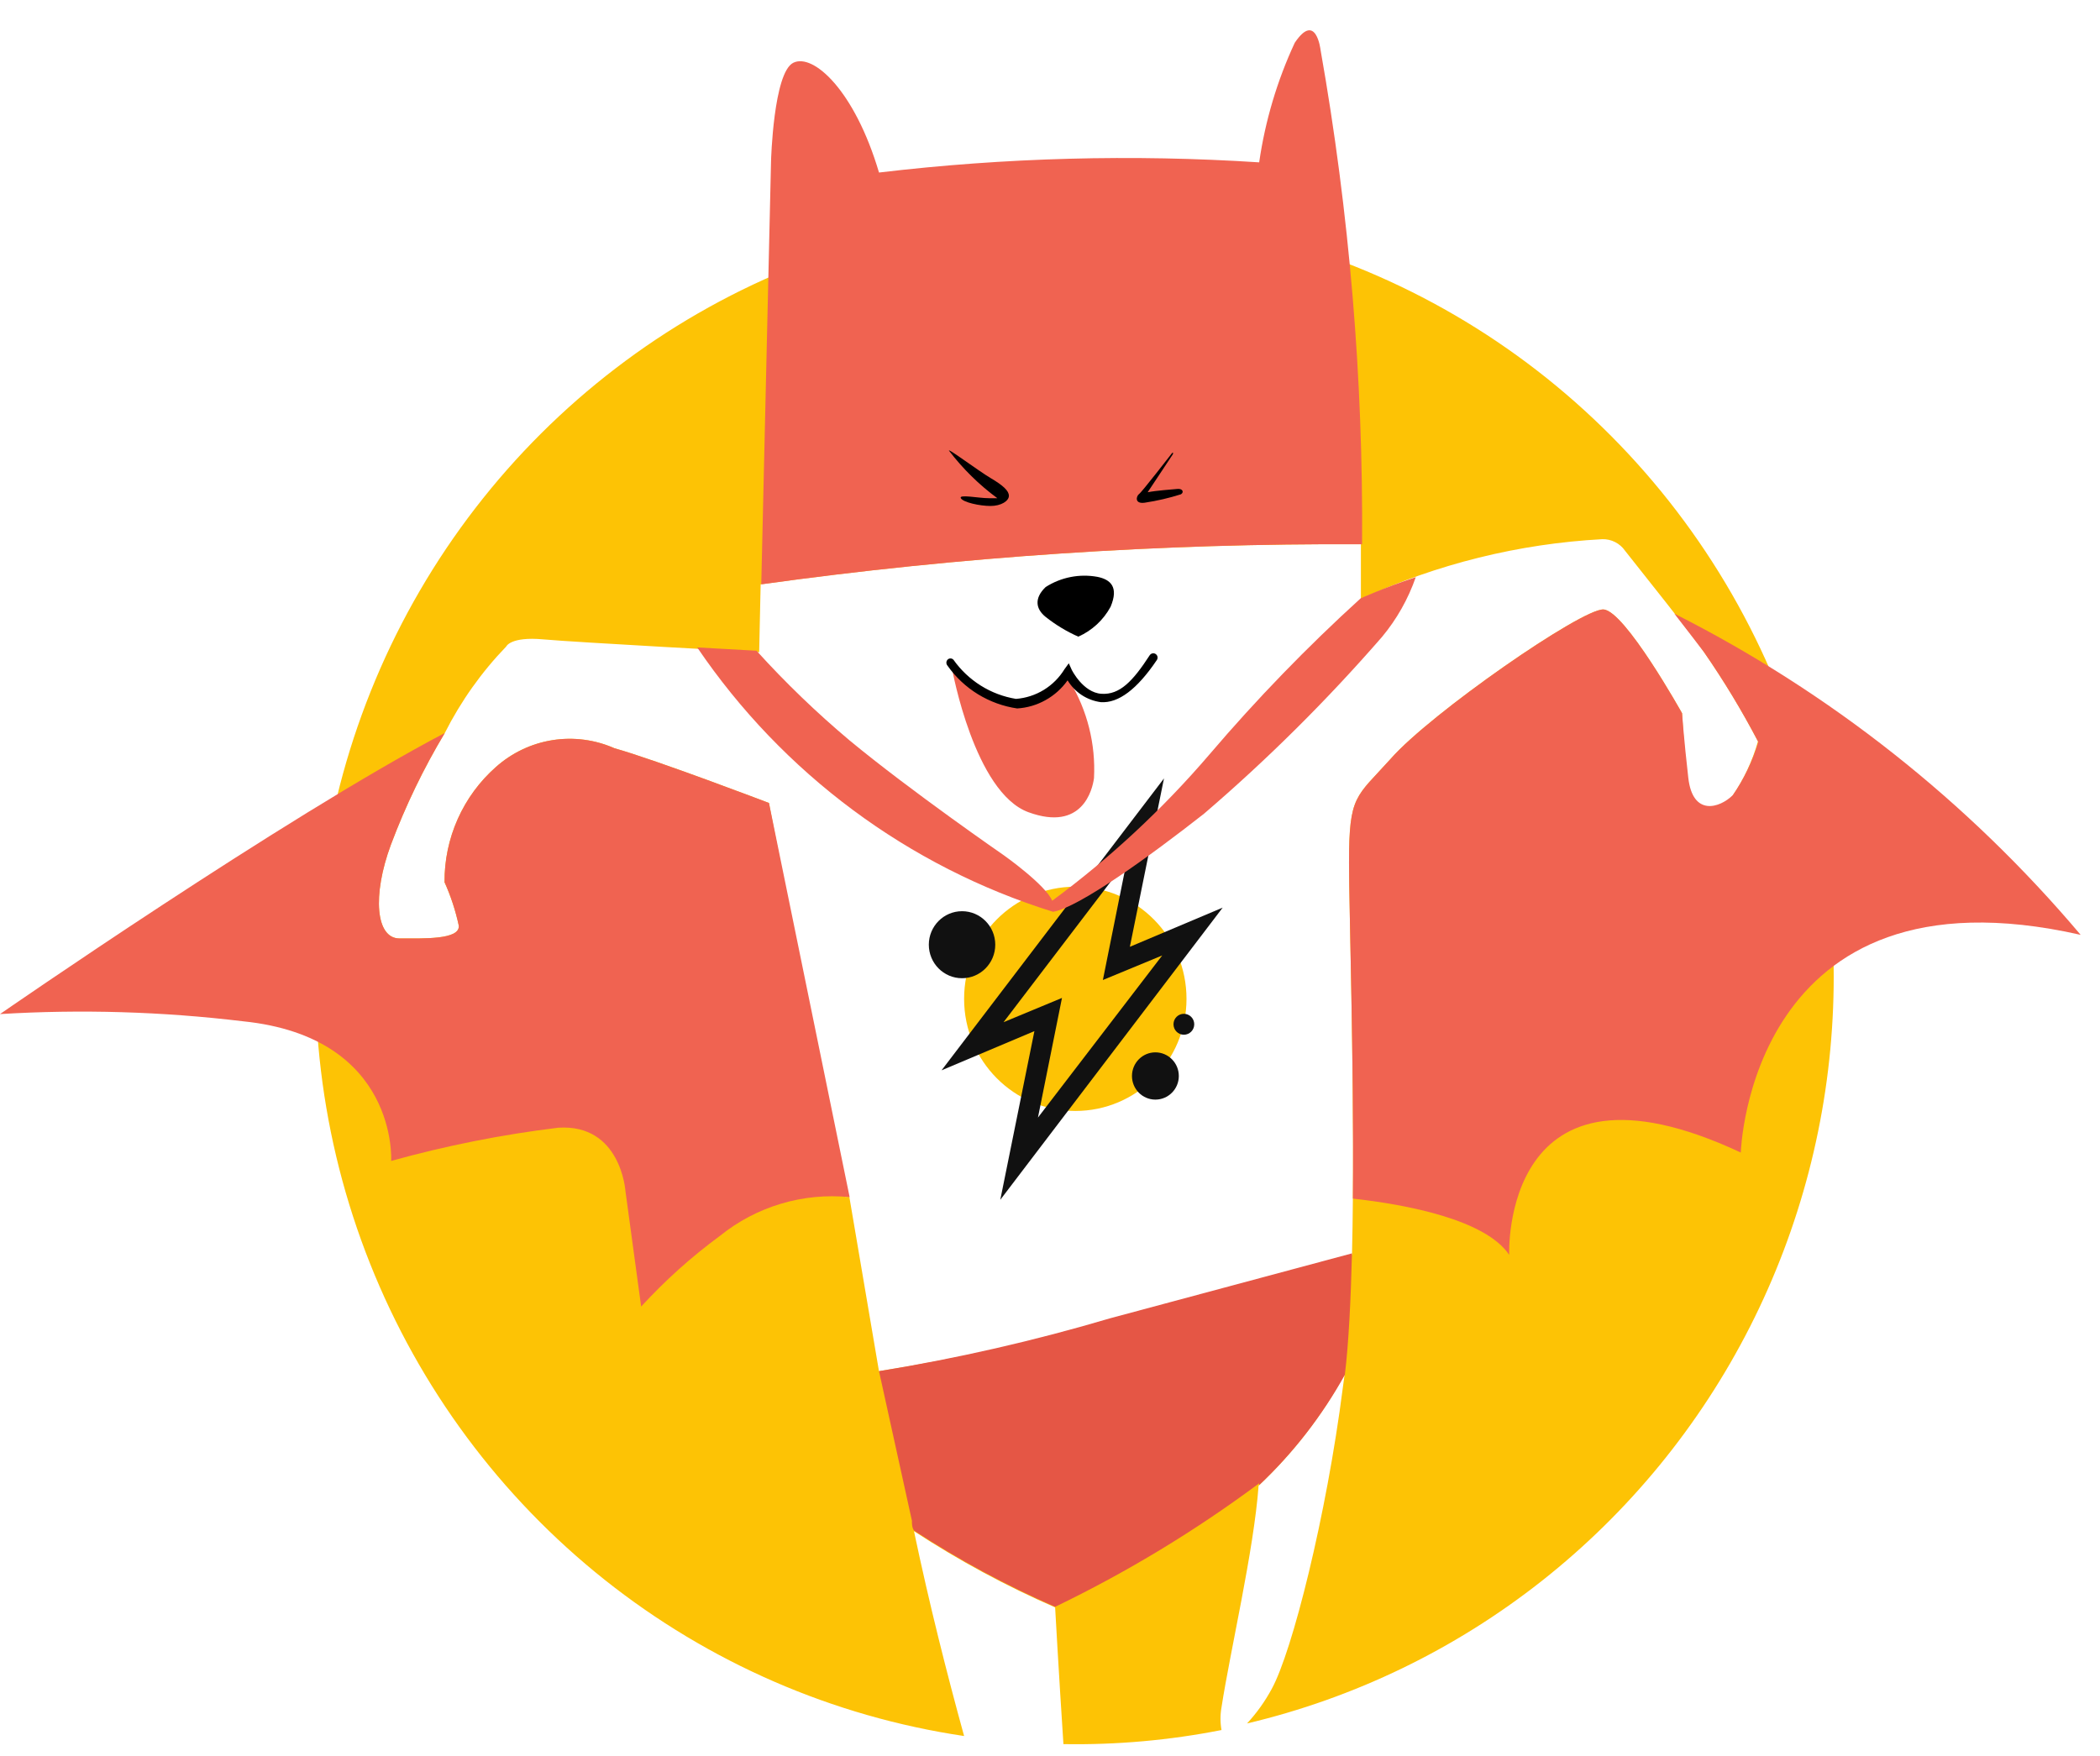
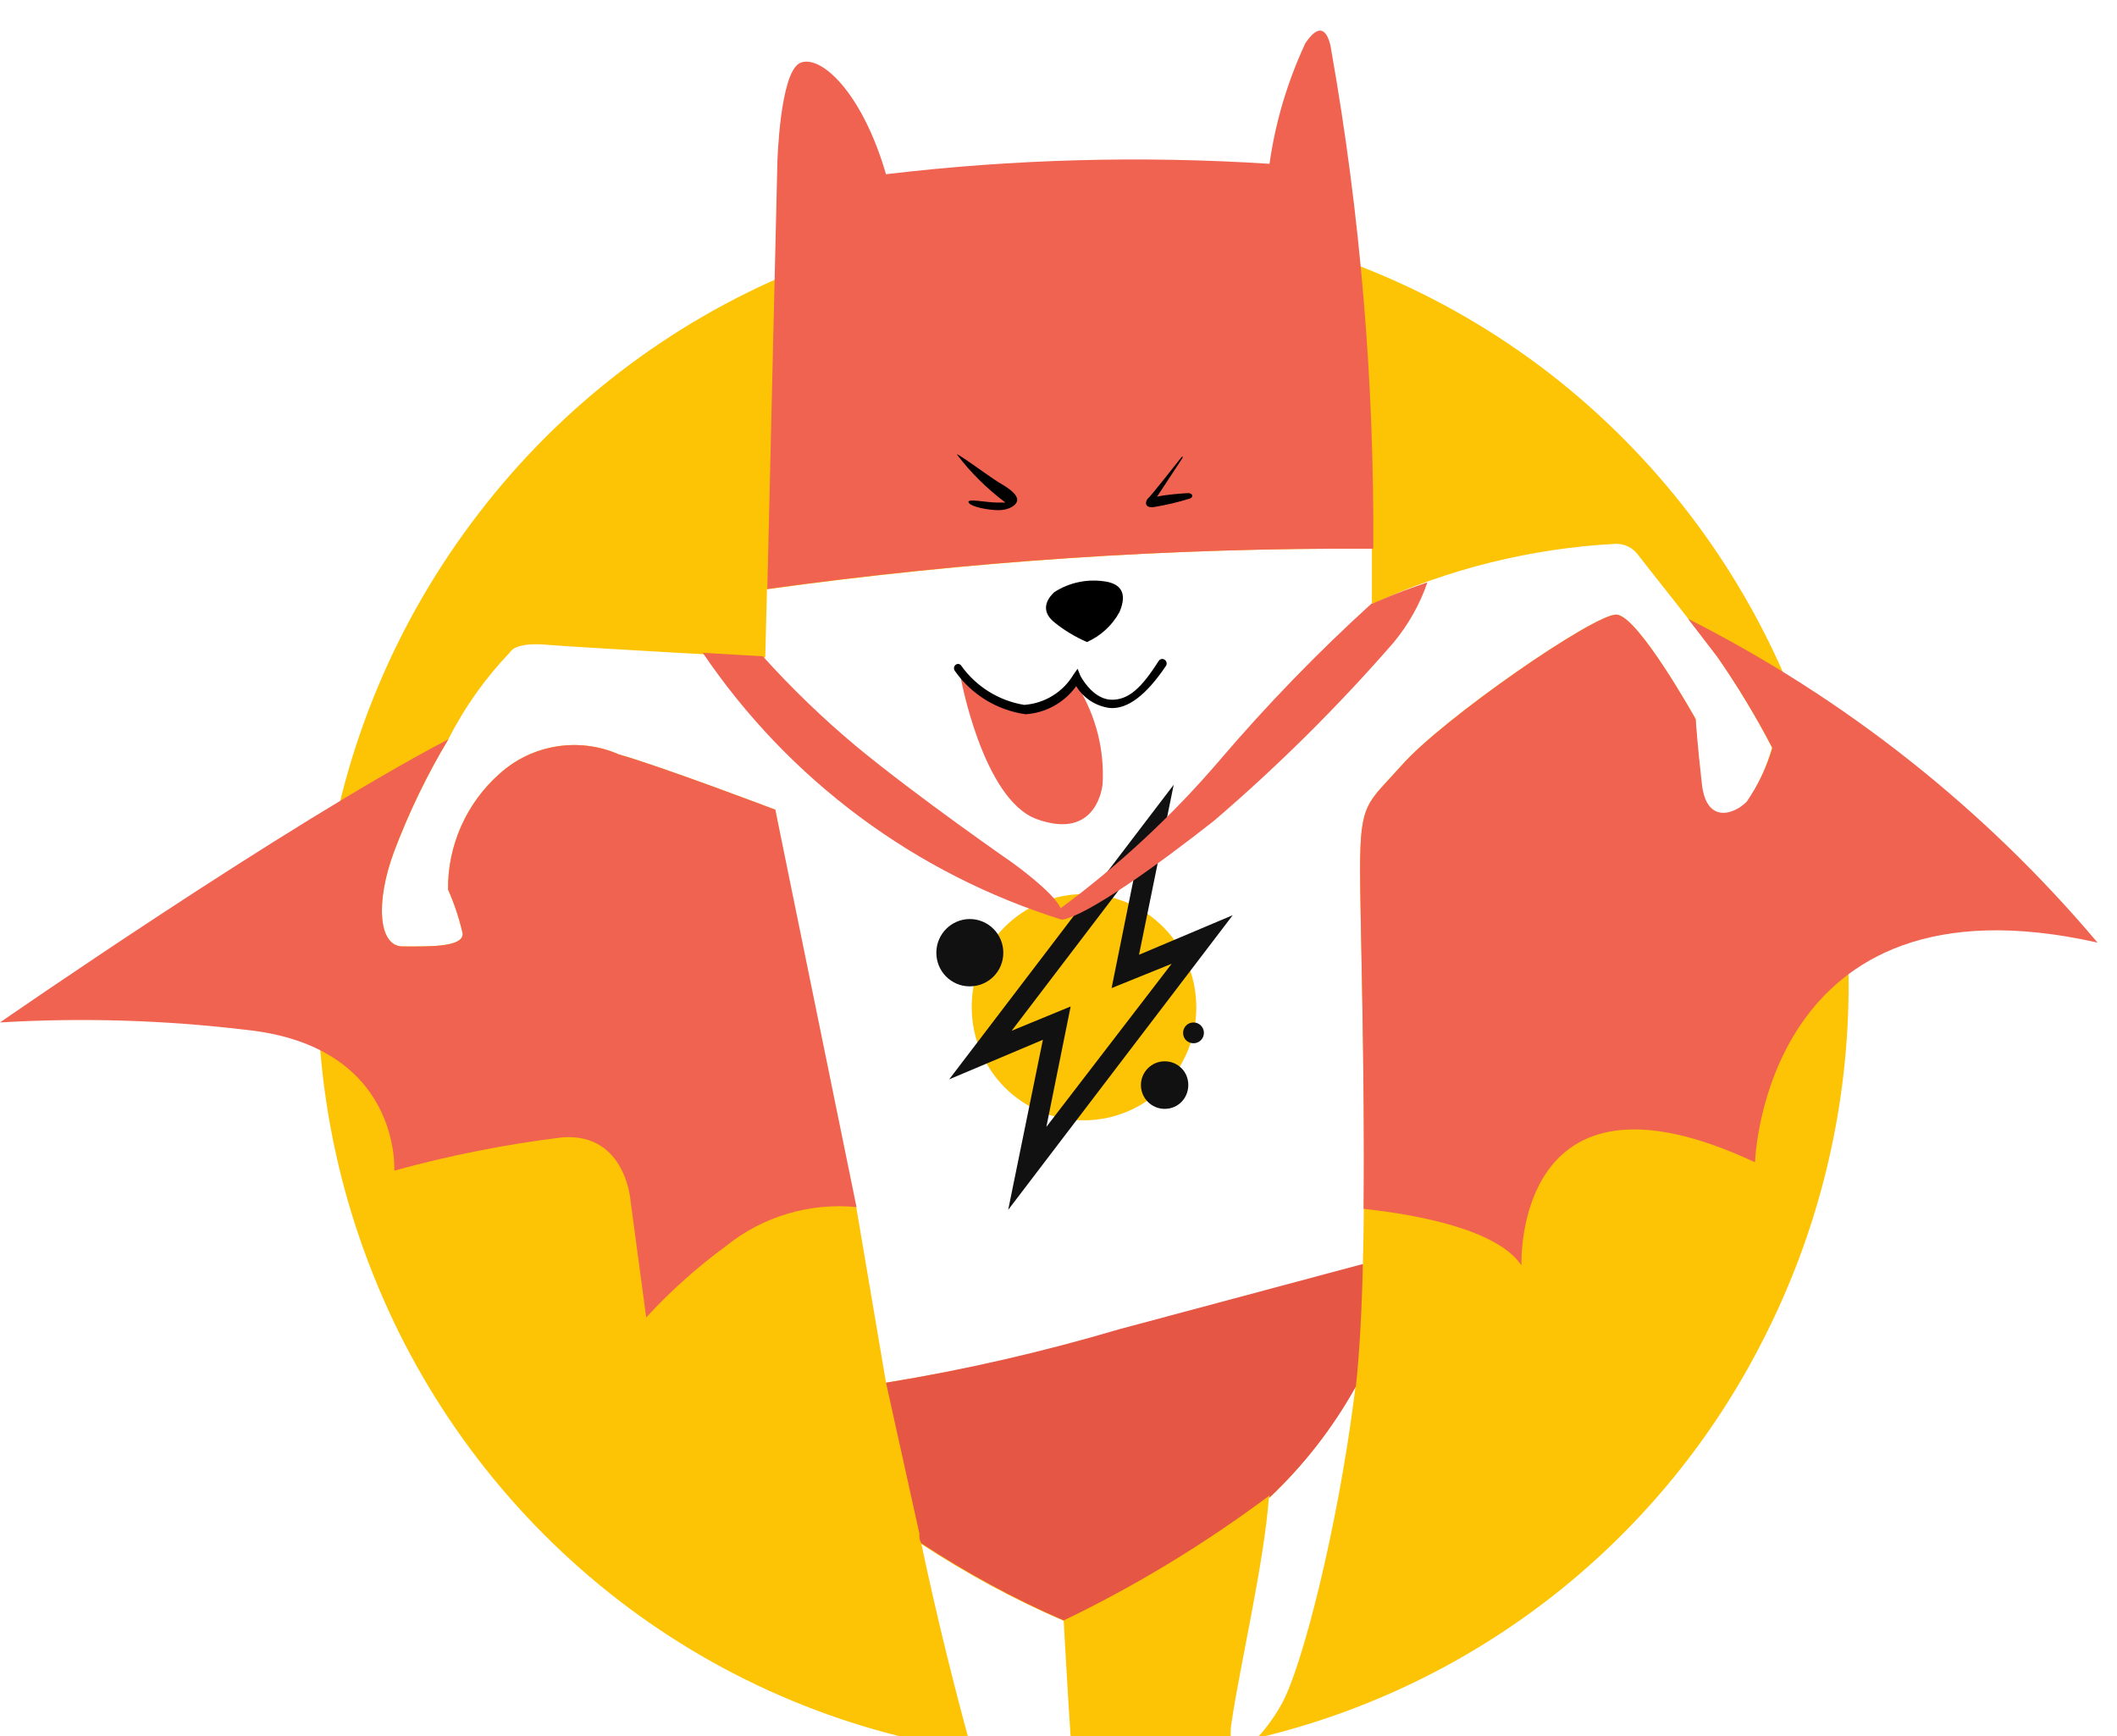
- <svg xmlns="http://www.w3.org/2000/svg" width="61" height="51" viewBox="0 0 61 51" fill="none">
-   <path d="M51.582 19.854C50.097 16.265 47.705 13.131 44.646 10.765C41.586 8.399 37.965 6.883 34.143 6.368C30.321 5.853 26.433 6.357 22.865 7.831C19.297 9.304 16.174 11.695 13.807 14.765C11.44 17.835 9.912 21.478 9.376 25.329C8.84 29.18 9.313 33.106 10.75 36.715C12.186 40.324 14.535 43.491 17.562 45.899C20.59 48.307 24.19 49.873 28.005 50.44C27.505 48.624 26.997 46.617 26.549 44.488C27.852 45.34 29.224 46.082 30.649 46.703C30.649 46.703 30.753 48.58 30.89 50.675C32.431 50.701 33.97 50.564 35.482 50.266C35.443 50.048 35.443 49.824 35.482 49.606C35.732 47.981 36.421 45.053 36.559 43.167C37.552 42.23 38.395 41.142 39.057 39.943L39.005 40.326C38.531 44.027 37.541 47.981 36.938 49.076C36.742 49.438 36.502 49.774 36.223 50.075C39.341 49.337 42.263 47.924 44.785 45.934C47.308 43.943 49.372 41.423 50.833 38.548C52.294 35.673 53.118 32.512 53.247 29.284C53.377 26.056 52.808 22.838 51.582 19.854ZM50.316 23.147C49.937 23.521 49.153 23.773 49.023 22.643C48.894 21.514 48.86 20.723 48.86 20.723C48.86 20.723 47.197 17.742 46.577 17.708C45.957 17.673 41.555 20.723 40.392 22.052C39.384 23.173 39.186 23.095 39.186 25.067C39.186 26.553 39.376 32.167 39.272 36.459L32.251 38.345C30.045 38.983 27.801 39.483 25.532 39.839L24.671 34.773H24.55L22.336 23.33C22.336 23.33 19.054 22.078 17.848 21.74C17.282 21.49 16.657 21.408 16.046 21.505C15.436 21.602 14.865 21.874 14.403 22.287C13.931 22.704 13.553 23.218 13.296 23.796C13.039 24.373 12.908 24.999 12.912 25.632C13.095 26.036 13.233 26.459 13.326 26.892C13.369 27.309 12.292 27.266 11.603 27.266C10.914 27.266 10.81 26.015 11.353 24.546C11.777 23.417 12.301 22.329 12.921 21.296C13.387 20.374 13.988 19.527 14.704 18.785C14.704 18.785 14.825 18.49 15.781 18.577C16.737 18.664 22.052 18.95 22.052 18.95L22.095 16.978C27.872 16.173 33.699 15.784 39.531 15.813C39.531 16.344 39.531 16.874 39.531 17.404C41.739 16.387 44.118 15.797 46.542 15.666C46.672 15.662 46.801 15.692 46.917 15.751C47.032 15.81 47.132 15.897 47.206 16.005C47.499 16.378 49.282 18.611 49.489 18.933C50.068 19.768 50.594 20.638 51.065 21.54C50.904 22.11 50.651 22.651 50.316 23.139V23.147Z" fill="#FDC305" />
-   <path d="M48.636 17.829C49.041 18.351 49.394 18.811 49.498 18.95C50.077 19.785 50.603 20.656 51.074 21.557C50.91 22.109 50.66 22.631 50.333 23.104C49.954 23.477 49.17 23.729 49.041 22.6C48.912 21.47 48.86 20.723 48.86 20.723C48.86 20.723 47.198 17.742 46.578 17.708C45.957 17.673 41.555 20.723 40.392 22.052C39.385 23.173 39.186 23.095 39.186 25.067C39.186 26.371 39.333 30.846 39.298 34.825C40.858 34.999 43.149 35.434 43.838 36.459C43.838 36.459 43.588 30.22 50.566 33.487C50.566 33.487 50.807 24.981 60.438 27.162C57.164 23.284 53.151 20.111 48.636 17.829Z" fill="#F06351" />
-   <path d="M39.565 15.813C39.6 10.999 39.197 6.191 38.359 1.45C38.359 1.45 38.23 0.321 37.61 1.242C37.098 2.343 36.75 3.514 36.576 4.717C32.894 4.479 29.198 4.578 25.533 5.013C24.826 2.623 23.62 1.537 23.043 1.824C22.466 2.111 22.397 4.674 22.397 4.674L22.113 16.978C27.896 16.172 33.728 15.783 39.565 15.813Z" fill="#F06351" />
-   <path d="M39.065 39.943C39.177 39.014 39.237 37.78 39.272 36.416L32.252 38.301C30.046 38.955 27.802 39.468 25.533 39.839L26.489 44.184C26.489 44.279 26.489 44.375 26.549 44.47C27.852 45.323 29.224 46.064 30.649 46.686C32.733 45.681 34.717 44.48 36.576 43.097V43.15C37.565 42.217 38.404 41.135 39.065 39.943Z" fill="#E55645" />
-   <path d="M27.566 13.094C27.523 13.007 28.427 13.685 28.78 13.893C29.133 14.102 29.306 14.258 29.306 14.406C29.306 14.554 29.082 14.701 28.772 14.701C28.462 14.701 27.979 14.597 27.91 14.475C27.841 14.354 28.427 14.475 28.72 14.475H28.97C28.439 14.084 27.967 13.619 27.566 13.094Z" fill="black" />
-   <path d="M34.026 13.189C34.026 13.189 33.165 14.302 33.087 14.354C33.01 14.406 32.941 14.649 33.251 14.606C33.607 14.552 33.959 14.471 34.302 14.362C34.397 14.31 34.362 14.189 34.199 14.206C34.035 14.223 33.613 14.249 33.337 14.302L34.069 13.198C34.069 13.198 34.095 13.094 34.026 13.189Z" fill="black" />
-   <path d="M31.322 18.498C31.721 18.321 32.051 18.016 32.26 17.63C32.502 17.056 32.26 16.839 31.881 16.761C31.36 16.665 30.822 16.77 30.374 17.056C30.038 17.378 30.081 17.69 30.374 17.925C30.665 18.155 30.983 18.348 31.322 18.498Z" fill="black" />
-   <path d="M31.011 19.593C30.912 19.79 30.778 19.967 30.615 20.115C30.37 20.314 30.068 20.429 29.754 20.445C29.279 20.492 28.805 20.355 28.427 20.062C28.253 19.96 28.099 19.828 27.971 19.672C27.884 19.577 27.779 19.503 27.66 19.454C27.66 19.454 28.306 23.026 29.874 23.599C31.442 24.172 31.735 22.939 31.778 22.608C31.83 21.62 31.584 20.638 31.072 19.793C31.072 19.532 31.054 19.706 31.011 19.593Z" fill="#F06351" />
-   <path d="M29.547 20.584C29.144 20.525 28.757 20.385 28.409 20.172C28.061 19.958 27.759 19.676 27.523 19.341C27.502 19.317 27.49 19.287 27.49 19.254C27.49 19.222 27.502 19.192 27.523 19.168C27.534 19.156 27.547 19.147 27.562 19.14C27.577 19.134 27.593 19.131 27.609 19.131C27.625 19.131 27.641 19.134 27.655 19.14C27.67 19.147 27.684 19.156 27.695 19.168C27.908 19.469 28.178 19.725 28.491 19.921C28.802 20.116 29.15 20.247 29.512 20.306C29.799 20.284 30.077 20.194 30.323 20.043C30.568 19.892 30.775 19.684 30.925 19.437L31.046 19.272L31.132 19.463C31.132 19.463 31.459 20.123 31.993 20.158C32.527 20.193 32.906 19.793 33.397 19.037C33.416 19.01 33.444 18.99 33.476 18.984C33.509 18.977 33.542 18.984 33.57 19.003C33.597 19.021 33.616 19.05 33.623 19.082C33.629 19.115 33.622 19.149 33.604 19.176C33.03 20.028 32.487 20.436 31.976 20.401C31.779 20.375 31.589 20.304 31.422 20.195C31.255 20.085 31.115 19.939 31.011 19.767C30.843 20.005 30.624 20.201 30.37 20.342C30.117 20.484 29.836 20.566 29.547 20.584Z" fill="black" />
-   <path d="M31.235 32.279C33.019 32.279 34.465 30.821 34.465 29.021C34.465 27.221 33.019 25.763 31.235 25.763C29.451 25.763 28.005 27.221 28.005 29.021C28.005 30.821 29.451 32.279 31.235 32.279Z" fill="#FDC305" />
-   <path d="M35.516 26.371L32.82 27.509L33.811 22.617L27.35 31.098L30.047 29.959L29.056 34.86L35.516 26.371ZM29.151 29.699L32.734 24.998L32.036 28.474L33.759 27.761L30.15 32.471L30.848 28.995L29.151 29.699Z" fill="#111111" />
-   <path d="M27.945 28.422C28.477 28.422 28.91 27.986 28.91 27.448C28.91 26.911 28.477 26.475 27.945 26.475C27.412 26.475 26.98 26.911 26.98 27.448C26.98 27.986 27.412 28.422 27.945 28.422Z" fill="#111111" />
-   <path d="M33.561 31.949C33.937 31.949 34.242 31.642 34.242 31.263C34.242 30.884 33.937 30.576 33.561 30.576C33.185 30.576 32.881 30.884 32.881 31.263C32.881 31.642 33.185 31.949 33.561 31.949Z" fill="#111111" />
-   <path d="M34.388 30.064C34.555 30.064 34.69 29.928 34.69 29.76C34.69 29.592 34.555 29.456 34.388 29.456C34.222 29.456 34.087 29.592 34.087 29.76C34.087 29.928 34.222 30.064 34.388 30.064Z" fill="#111111" />
-   <path d="M39.522 17.386C37.967 18.8 36.503 20.312 35.138 21.913C33.778 23.503 32.243 24.931 30.564 26.171C30.374 25.71 29.159 24.85 29.159 24.85C29.159 24.85 26.454 22.982 24.68 21.514C23.721 20.708 22.817 19.837 21.975 18.907L20.252 18.811C22.739 22.476 26.383 25.183 30.589 26.492C31.33 26.371 33.415 24.868 34.974 23.642C36.819 22.06 38.546 20.344 40.143 18.507C40.572 17.993 40.904 17.404 41.125 16.769C40.143 17.099 39.522 17.386 39.522 17.386Z" fill="#F06351" />
-   <path d="M22.337 23.33C22.337 23.33 19.055 22.078 17.849 21.74C17.282 21.49 16.657 21.408 16.047 21.505C15.436 21.602 14.866 21.874 14.403 22.287C13.931 22.704 13.554 23.218 13.296 23.796C13.039 24.373 12.908 24.999 12.913 25.632C13.095 26.036 13.233 26.459 13.326 26.892C13.369 27.309 12.293 27.266 11.603 27.266C10.914 27.266 10.811 26.015 11.354 24.546C11.777 23.417 12.302 22.329 12.921 21.296C8.227 23.764 0 29.464 0 29.464C2.353 29.321 4.714 29.391 7.055 29.673C11.578 30.133 11.362 33.731 11.362 33.731C12.953 33.288 14.574 32.966 16.212 32.766C18.038 32.645 18.168 34.608 18.168 34.608L18.624 37.962C19.317 37.206 20.082 36.519 20.907 35.912C21.97 35.053 23.324 34.648 24.68 34.782L22.337 23.33Z" fill="#F06351" />
+ <svg xmlns="http://www.w3.org/2000/svg" viewBox="0 0 61 50" fill="none">
+   <path d="M51.58 19.85a22.23 22.23 0 0 0-6.93-9.09 21.96 21.96 0 0 0-21.79-2.93 22.08 22.08 0 0 0-9.05 6.94 22.35 22.35 0 0 0-3.06 21.95 22.24 22.24 0 0 0 6.81 9.18A21.97 21.97 0 0 0 28 50.44c-.5-1.82-1-3.82-1.45-5.95 1.3.85 2.67 1.6 4.1 2.21 0 0 .1 1.88.24 3.97 1.54.03 3.08-.1 4.6-.4a1.87 1.87 0 0 1 0-.66c.24-1.63.93-4.56 1.07-6.44 1-.94 1.83-2.03 2.5-3.23l-.05.39c-.48 3.7-1.47 7.65-2.07 8.75-.2.36-.44.7-.72 1a22 22 0 0 0 14.61-11.53 22.43 22.43 0 0 0 .75-18.7Zm-1.26 3.3c-.38.37-1.17.62-1.3-.5-.13-1.14-.16-1.93-.16-1.93s-1.66-2.98-2.28-3.01c-.62-.04-5.03 3.01-6.19 4.34-1 1.12-1.2 1.05-1.2 3.02 0 1.48.19 7.1.08 11.39l-7.02 1.88c-2.2.64-4.45 1.14-6.72 1.5l-.86-5.07h-.12l-2.21-11.44s-3.29-1.25-4.5-1.59a3.21 3.21 0 0 0-3.44.55 4.4 4.4 0 0 0-1.49 3.34c.18.4.32.83.42 1.26.04.42-1.04.38-1.73.38s-.79-1.26-.25-2.72c.43-1.13.95-2.22 1.57-3.25.47-.93 1.07-1.77 1.78-2.51 0 0 .12-.3 1.08-.21.96.08 6.27.37 6.27.37l.05-1.97c5.77-.8 11.6-1.2 17.43-1.17v1.6c2.2-1.02 4.59-1.61 7.01-1.74a.78.78 0 0 1 .67.33c.29.38 2.07 2.61 2.28 2.93.58.84 1.1 1.7 1.57 2.61a5.44 5.44 0 0 1-.74 1.6Z" fill="#FDC305" />
+   <path d="m48.64 17.83.86 1.12c.58.84 1.1 1.7 1.57 2.6a5.44 5.44 0 0 1-.74 1.55c-.38.38-1.16.63-1.29-.5-.13-1.13-.18-1.88-.18-1.88s-1.66-2.98-2.28-3.01c-.62-.04-5.02 3.01-6.19 4.34-1 1.12-1.2 1.05-1.2 3.02 0 1.3.14 5.78.1 9.76 1.57.17 3.86.6 4.55 1.63 0 0-.25-6.24 6.73-2.97 0 0 .24-8.5 9.87-6.33a37.71 37.71 0 0 0-11.8-9.33ZM39.57 15.81C39.6 11 39.2 6.2 38.36 1.45c0 0-.13-1.13-.75-.2-.51 1.1-.86 2.26-1.03 3.47a60.54 60.54 0 0 0-11.05.3c-.7-2.4-1.91-3.48-2.49-3.2-.57.3-.64 2.85-.64 2.85l-.29 12.3c5.79-.8 11.62-1.19 17.46-1.16Z" fill="#F06351" />
+   <path d="M39.07 39.94c.1-.93.17-2.16.2-3.52l-7.02 1.88c-2.2.65-4.45 1.17-6.72 1.54l.96 4.34c0 .1 0 .2.06.29 1.3.85 2.67 1.6 4.1 2.22 2.08-1 4.07-2.21 5.93-3.6v.06a13.2 13.2 0 0 0 2.49-3.2Z" fill="#E55645" />
+   <path d="M27.57 13.1c-.05-.1.86.58 1.21.8.35.2.53.36.53.5 0 .15-.23.3-.54.3-.3 0-.8-.1-.86-.22-.07-.13.52 0 .81 0h.25c-.53-.4-1-.86-1.4-1.39ZM34.03 13.19s-.87 1.11-.94 1.16c-.08.06-.15.3.16.26.36-.06.7-.14 1.05-.25.1-.05.06-.17-.1-.15-.17.01-.59.04-.86.1l.73-1.11s.03-.1-.04-.01ZM31.32 18.5c.4-.18.73-.48.94-.87.24-.57 0-.8-.38-.87a2.1 2.1 0 0 0-1.5.3c-.34.32-.3.63 0 .87.28.23.6.42.94.57Z" fill="#000" />
+   <path d="M31.01 19.6a1.48 1.48 0 0 1-1.26.85c-.47.04-.94-.1-1.32-.39-.18-.1-.33-.23-.46-.39a.86.86 0 0 0-.3-.22c-.01 0 .64 3.58 2.2 4.15 1.57.57 1.86-.66 1.9-1 .06-.98-.19-1.96-.7-2.8 0-.27-.02-.1-.06-.2Z" fill="#F06351" />
+   <path d="M29.55 20.58a3 3 0 0 1-2.03-1.24.13.13 0 0 1 0-.17.12.12 0 0 1 .09-.04.12.12 0 0 1 .08.04 2.78 2.78 0 0 0 1.82 1.14 1.8 1.8 0 0 0 1.42-.87l.12-.17.08.2s.33.65.86.69c.54.03.92-.37 1.4-1.12a.12.12 0 0 1 .17-.03.13.13 0 0 1 .04.17c-.57.85-1.11 1.26-1.62 1.22a1.33 1.33 0 0 1-.97-.63 1.95 1.95 0 0 1-1.46.81Z" fill="#000" />
+   <path d="M31.24 32.28a3.24 3.24 0 0 0 3.23-3.26c0-1.8-1.45-3.26-3.23-3.26A3.24 3.24 0 0 0 28 29.02c0 1.8 1.44 3.26 3.23 3.26Z" fill="#FDC305" />
+   <path d="m35.52 26.37-2.7 1.14 1-4.9-6.47 8.49 2.7-1.14-1 4.9 6.47-8.49Zm-6.37 3.33 3.58-4.7-.7 3.47 1.73-.7-3.61 4.7.7-3.47-1.7.7ZM27.94 28.42c.54 0 .97-.43.97-.97a.97.97 0 0 0-.97-.97.97.97 0 0 0-.96.97c0 .54.43.97.96.97ZM33.56 31.95c.38 0 .68-.3.68-.69 0-.38-.3-.68-.68-.68a.68.68 0 0 0 0 1.37ZM34.39 30.06a.3.3 0 0 0 .3-.3.3.3 0 0 0-.3-.3.3.3 0 0 0-.3.3c0 .17.13.3.3.3Z" fill="#111" />
+   <path d="M39.52 17.39a49.73 49.73 0 0 0-4.38 4.52 27.56 27.56 0 0 1-4.58 4.26c-.19-.46-1.4-1.32-1.4-1.32s-2.7-1.87-4.48-3.34c-.96-.8-1.86-1.67-2.7-2.6l-1.73-.1A19.5 19.5 0 0 0 30.6 26.5c.74-.12 2.82-1.62 4.38-2.85a49.89 49.89 0 0 0 5.17-5.13c.43-.52.76-1.1.98-1.74-.98.33-1.6.62-1.6.62ZM22.34 23.33s-3.29-1.25-4.5-1.59a3.21 3.21 0 0 0-3.44.55 4.4 4.4 0 0 0-1.49 3.34c.18.4.32.83.42 1.26.04.42-1.04.38-1.73.38s-.79-1.26-.25-2.72a19.9 19.9 0 0 1 1.57-3.25C8.22 23.76 0 29.46 0 29.46c2.35-.14 4.71-.07 7.06.21 4.52.46 4.3 4.06 4.3 4.06 1.6-.44 3.21-.76 4.85-.96 1.83-.13 1.96 1.84 1.96 1.84l.45 3.35a15.8 15.8 0 0 1 2.29-2.05 5.19 5.19 0 0 1 3.77-1.13l-2.34-11.45Z" fill="#F06351" />
</svg>
